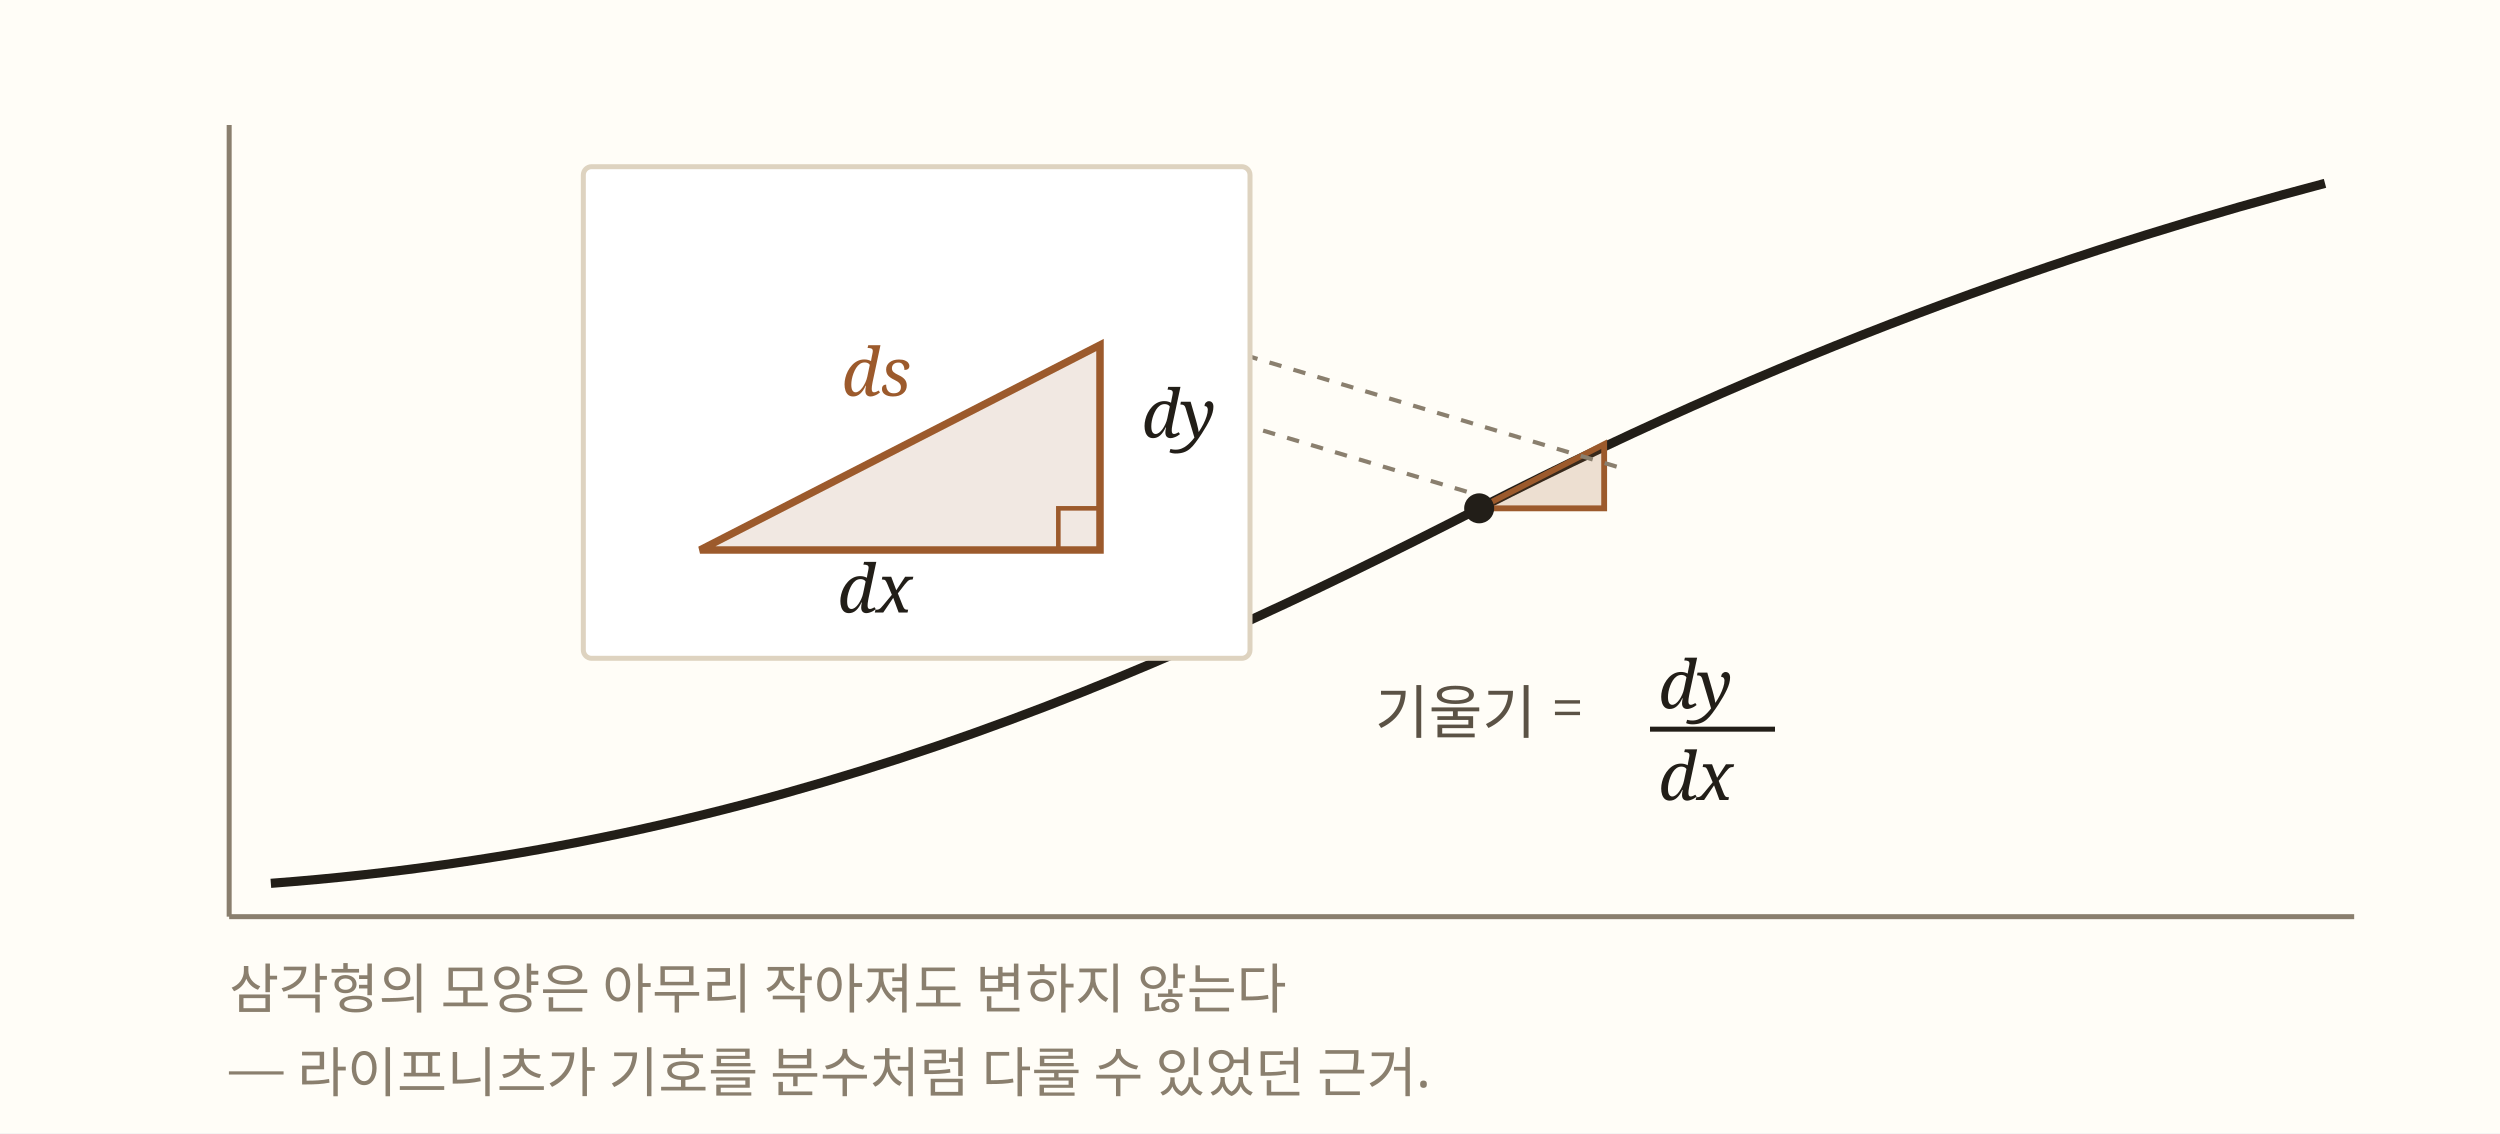
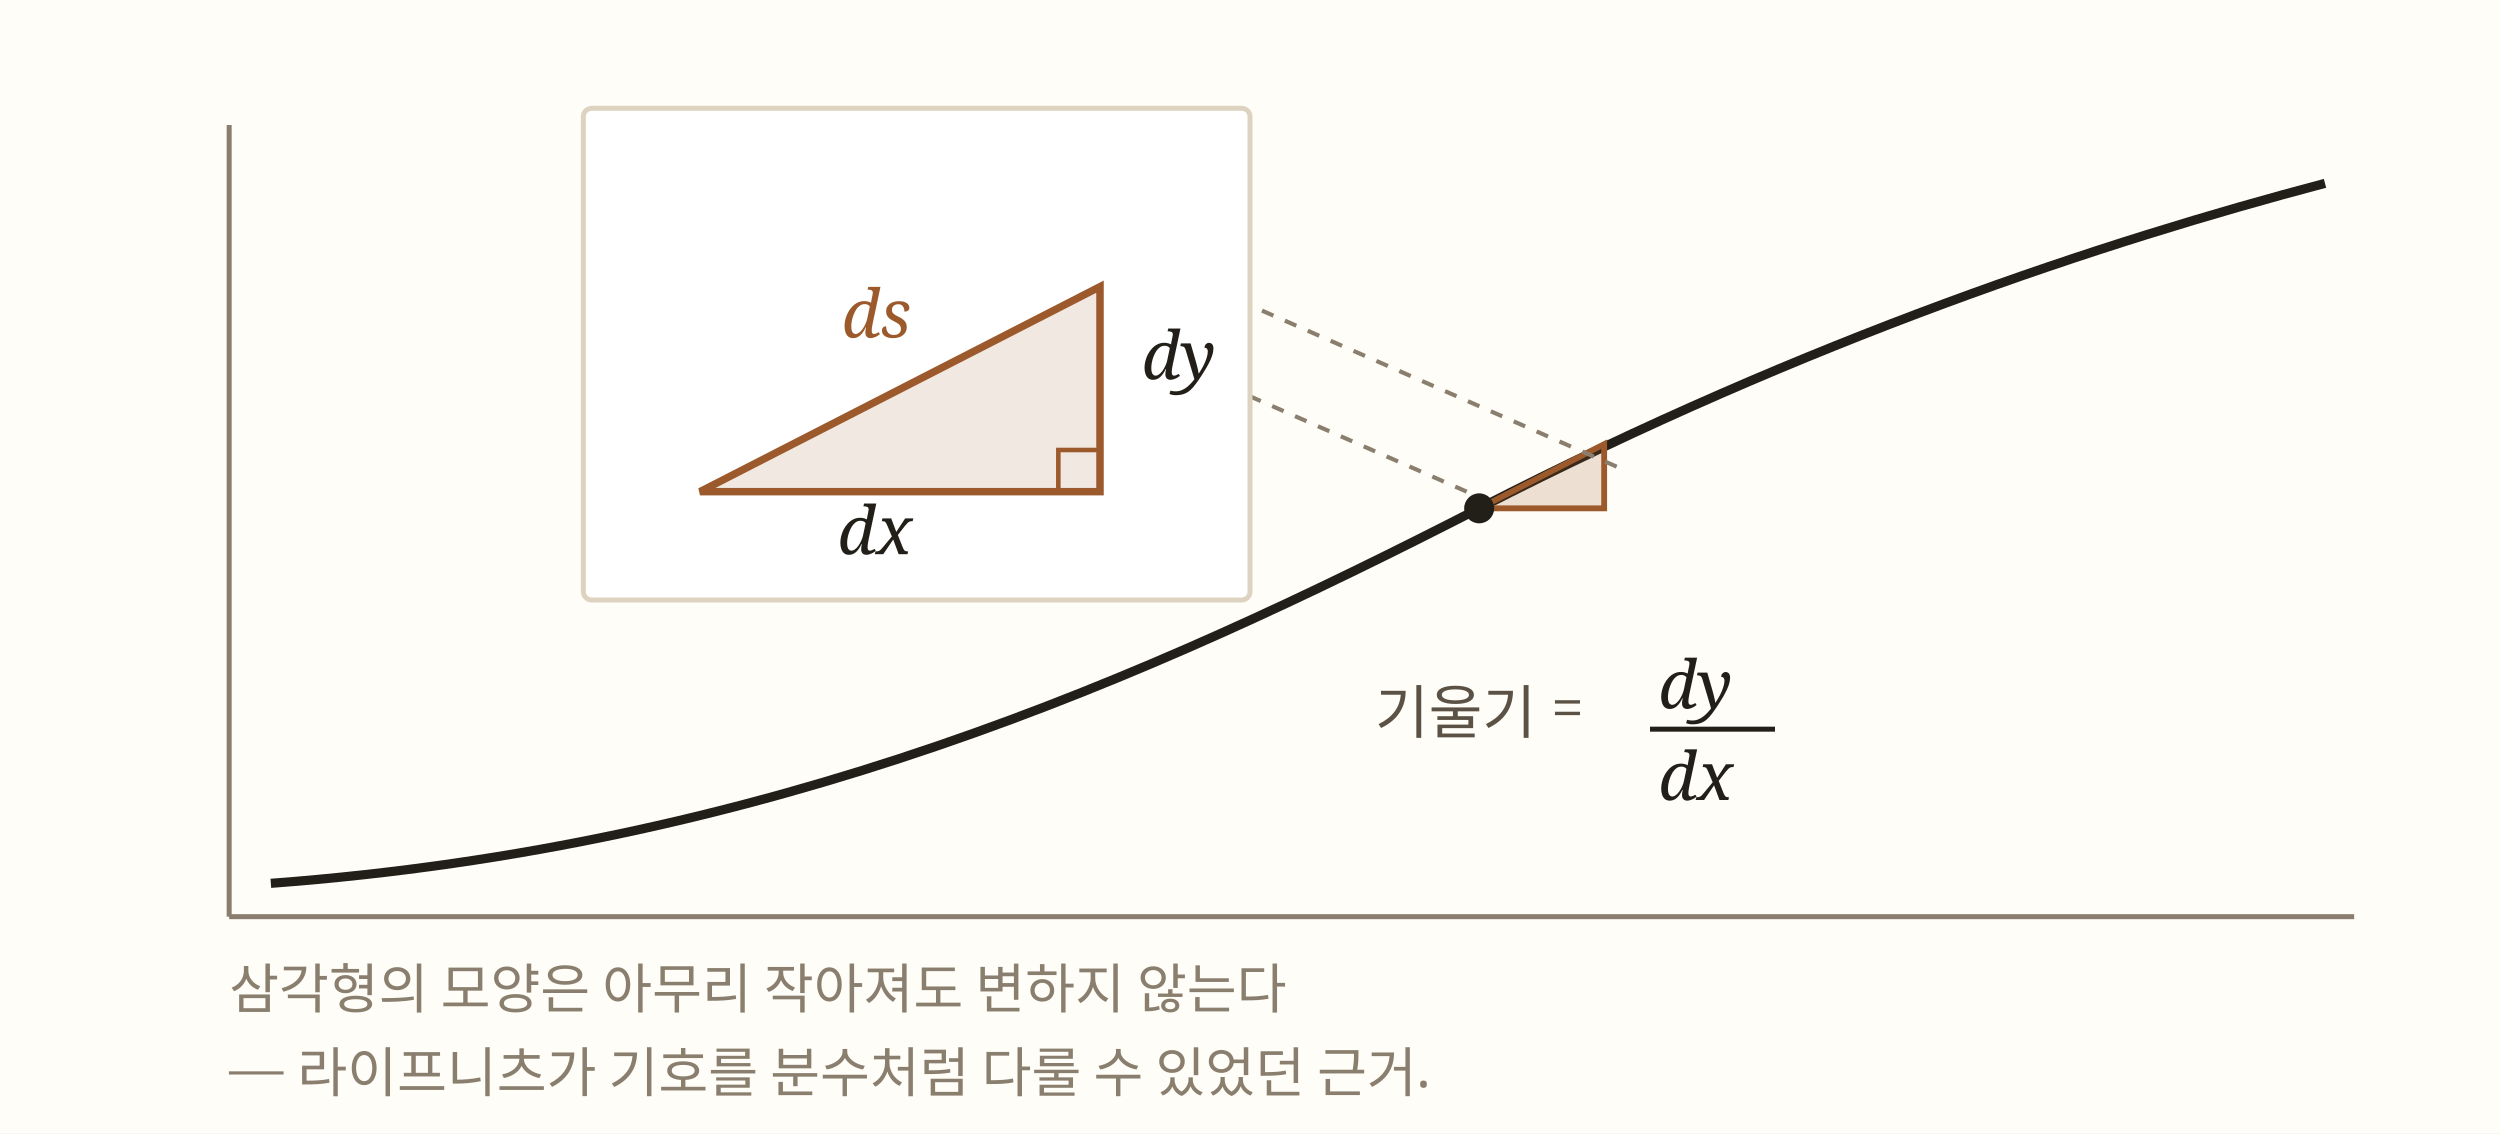
<svg xmlns="http://www.w3.org/2000/svg" viewBox="0 0 600 272" role="img" aria-label="라이프니츠의 특성삼각형">
  <rect width="600" height="272" fill="#FFFDF7" />
  <line x1="55" y1="220" x2="565" y2="220" stroke="#8A7F6E" stroke-width="1.2" />
  <line x1="55" y1="220" x2="55" y2="30" stroke="#8A7F6E" stroke-width="1.2" />
  <path d="M65 212 C185 203 275 163 355 122 C435 81 505 58 558 44" fill="none" stroke="#221E18" stroke-width="2.2" />
  <path d="M355 122 L385 122 L385 106.6 Z" fill="#9C5A2C" fill-opacity="0.18" stroke="#9C5A2C" stroke-width="1.4" />
  <circle cx="355" cy="122" r="3.6" fill="#221E18" />
-   <line x1="352" y1="118" x2="252" y2="88" stroke="#8A7F6E" stroke-width="1" stroke-dasharray="3 3" />
-   <line x1="388" y1="112" x2="288" y2="82" stroke="#8A7F6E" stroke-width="1" stroke-dasharray="3 3" />
-   <g transform="translate(140,40)">
+   <line x1="352" y1="118" x2="252" y2="74" stroke="#8A7F6E" stroke-width="1" stroke-dasharray="3 3" />
+   <line x1="388" y1="112" x2="288" y2="68" stroke="#8A7F6E" stroke-width="1" stroke-dasharray="3 3" />
+   <g transform="translate(140,26)">
    <rect x="0" y="0" width="160" height="118" fill="#FFFFFF" stroke="#DED3C0" stroke-width="1.2" rx="2" />
    <path d="M28 92 L124 92 L124 42.8 Z" fill="#9C5A2C" fill-opacity="0.14" stroke="#9C5A2C" stroke-width="1.8" />
    <path d="M114 92 L114 82 L124 82" fill="none" stroke="#9C5A2C" stroke-width="1.1" />
    <text x="70" y="107" font-family="EB Garamond, Georgia, serif" font-style="italic" font-size="16" fill="#221E18" text-anchor="middle">dx</text>
    <text x="134" y="65" font-family="EB Garamond, Georgia, serif" font-style="italic" font-size="16" fill="#221E18">dy</text>
    <text x="62" y="55" font-family="EB Garamond, Georgia, serif" font-style="italic" font-size="16" fill="#9C5A2C">ds</text>
  </g>
  <text x="330" y="176" font-family="EB Garamond, Georgia, serif" font-size="14" fill="#5B5245">기울기 =</text>
  <text x="398" y="170" font-family="EB Garamond, Georgia, serif" font-style="italic" font-size="16" fill="#221E18">dy</text>
  <line x1="396" y1="175" x2="426" y2="175" stroke="#221E18" stroke-width="1.2" />
  <text x="398" y="192" font-family="EB Garamond, Georgia, serif" font-style="italic" font-size="16" fill="#221E18">dx</text>
  <text x="55" y="242" font-family="EB Garamond, Georgia, serif" font-size="13" fill="#8A7F6E">삼각형의 모양은 아무리 작아져도 변하지 않는다</text>
  <text x="55" y="261" font-family="EB Garamond, Georgia, serif" font-size="13" fill="#8A7F6E">— 라이프니츠가 기호를 분수처럼 다룰 수 있었던 근거.</text>
</svg>
